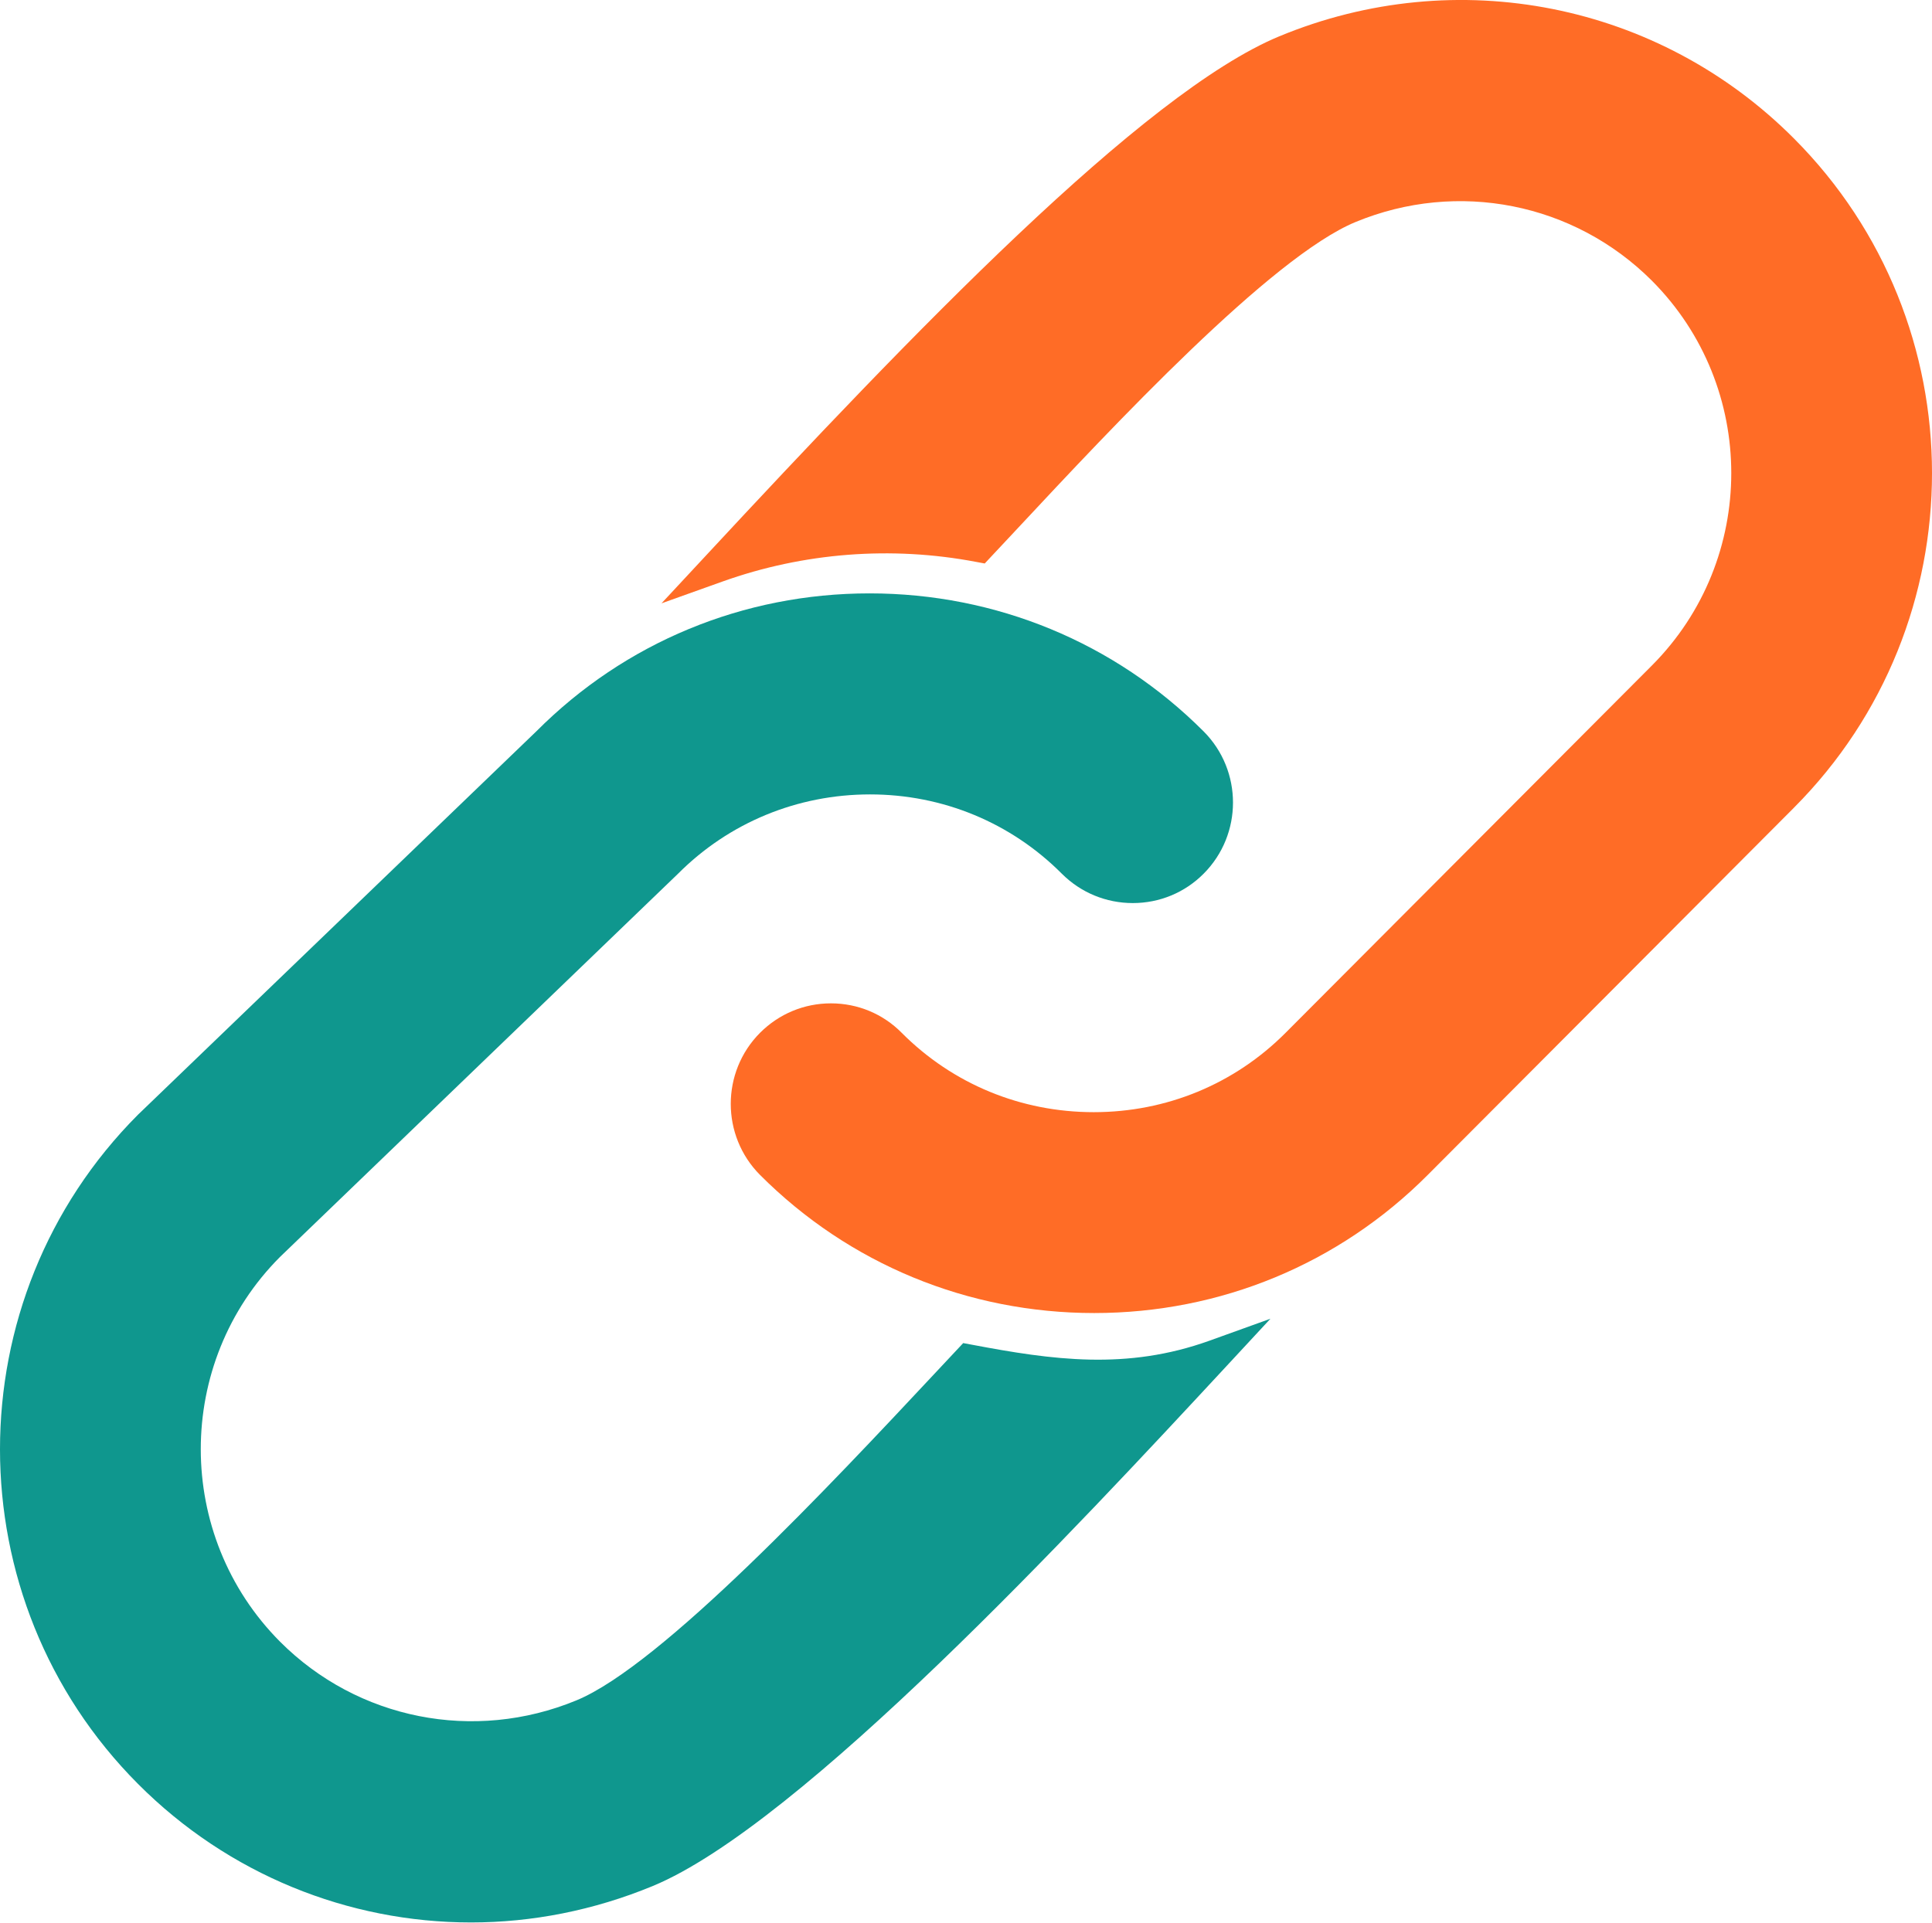
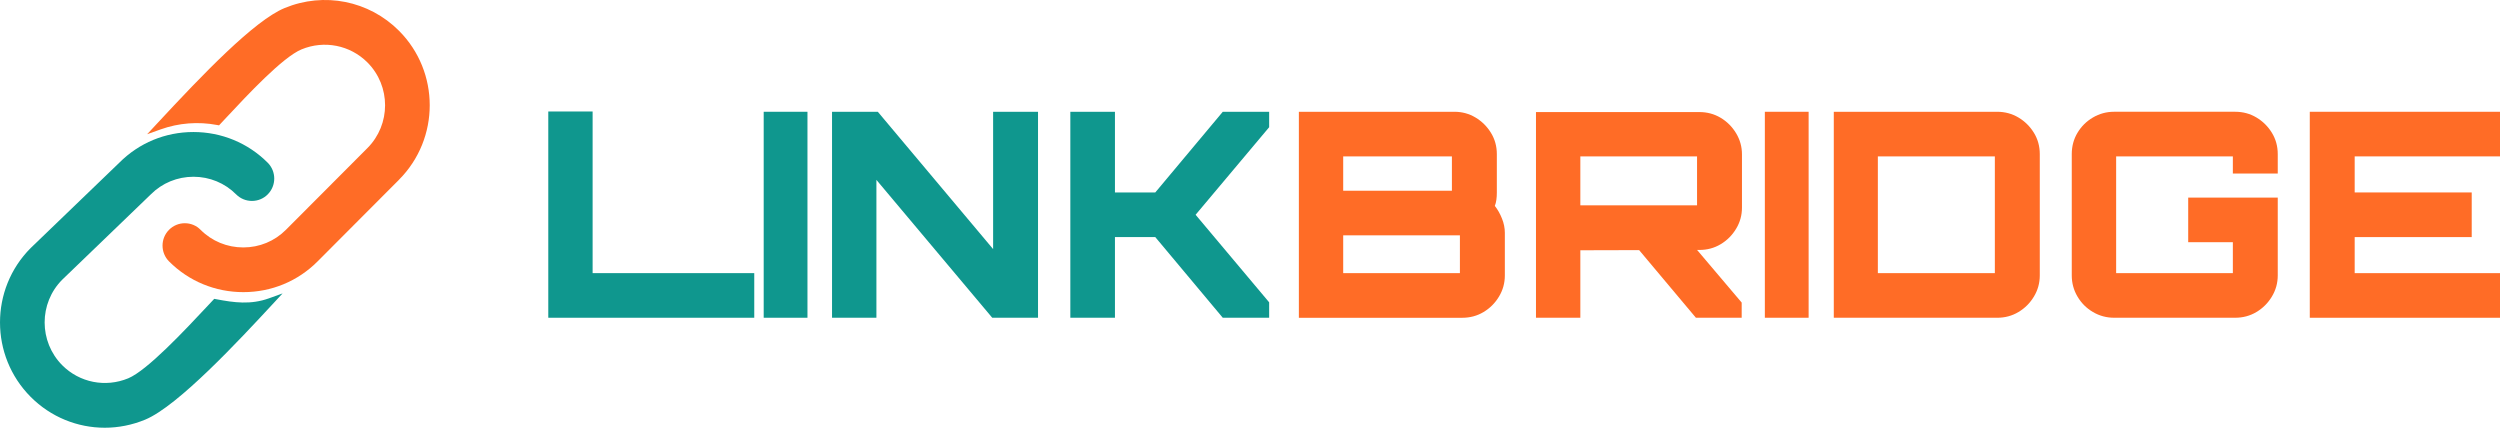
- <svg xmlns="http://www.w3.org/2000/svg" id="a" viewBox="0 0 1887.91 1879.07">
-   <path d="m1241.3,1289.12l-43.14,46.54c-145.17,156.45-415.56,447.86-560.41,507.85-57.67,23.81-117.96,35.56-177.48,35.56-119.81,0-237.15-46.84-325.43-135.43-179.79-180.41-179.79-473.84,0-654.1l389.28-374.74c86.57-86.89,202.21-134.81,325.58-134.81s239.63,47.93,326.51,134.96c38.19,38.34,38.19,100.65,0,138.98-18.4,18.55-43.13,28.76-69.26,28.76s-50.86-10.2-69.41-28.76c-49.78-49.94-116.41-77.45-187.37-77.45s-137.74,27.52-187.53,77.45l-389.12,374.74c-103.12,103.43-103.12,272.24.15,375.98,75.91,76.06,189.54,98.64,289.56,57.36,83.33-34.32,249.36-211.8,348.61-317.85l29.38-31.38,8.35,1.55c79.15,14.99,151.35,25.2,232.2-3.86l59.67-21.49-.15.15Z" style="fill:#0f978e; stroke-width:0px;" />
-   <path d="m1753.17,789.32l-358.05,359.13c-86.73,87.04-202.52,134.96-325.89,134.96s-239.63-47.93-326.51-134.96c-38.18-38.34-38.18-100.64,0-138.98,18.55-18.55,43.14-28.76,69.26-28.76s50.86,10.2,69.26,28.91c49.78,49.94,116.41,77.45,187.53,77.45s137.59-27.52,187.37-77.45l358.05-359.13c103.43-103.73,103.43-272.4,0-376.14-76.06-76.06-189.69-98.64-289.56-57.35-82.4,34.01-237.62,200.2-330.38,299.6l-32,34.17-8.35-1.55c-82.86-15.77-168.67-9.12-247.82,19.17l-59.68,21.33,43.14-46.38c201.28-216.74,427.3-452.66,560.57-507.85,173.45-71.89,370.88-32.62,502.9,99.87,179.8,180.26,179.95,473.69,0,654.1l.16-.15Z" style="fill:#ff6c26; stroke-width:0px;" />
+ <svg xmlns="http://www.w3.org/2000/svg" id="a" viewBox="0 0 1483.81 253.87">
+   <path d="m325.42,188.59v-122.42h26.31v95.94h95.94v26.48h-122.25Z" style="fill:#0f978e; stroke-width:0px;" />
+   <path d="m453.27,188.59v-122.25h25.98v122.25h-25.98Z" style="fill:#0f978e; stroke-width:0px;" />
+   <path d="m493.83,188.59v-122.25h27.17l68.44,81.5v-81.5h26.65v122.25h-27.17l-68.75-81.83v81.83h-26.33Z" style="fill:#0f978e; stroke-width:0px;" />
+   <path d="m635.27,188.59v-122.25h26.48v47.88h23.94l40.06-47.88h27.52v9.17l-43.65,51.96,43.65,51.96v9.17h-27.52l-40.06-47.88h-23.94v47.88h-26.48Z" style="fill:#0f978e; stroke-width:0px;" />
+   <path d="m167.7,174.17l-5.83,6.29c-19.61,21.14-56.14,60.51-75.71,68.61-7.79,3.22-15.94,4.8-23.98,4.8-16.19,0-32.04-6.33-43.96-18.3-24.29-24.38-24.29-64.02,0-88.37l52.59-50.63c11.69-11.74,27.32-18.21,43.98-18.21s32.38,6.47,44.11,18.23c5.16,5.18,5.16,13.6,0,18.78-2.48,2.51-5.83,3.89-9.36,3.89s-6.87-1.38-9.38-3.89c-6.73-6.74-15.73-10.46-25.32-10.46s-18.61,3.72-25.33,10.46l-52.57,50.63c-13.93,13.97-13.93,36.78.02,50.8,10.26,10.28,25.61,13.33,39.12,7.75,11.26-4.64,33.69-28.61,47.1-42.94l3.97-4.24,1.13.21c10.69,2.03,20.45,3.4,31.37-.52l8.06-2.91-.02.02Z" style="fill:#0f978e; stroke-width:0px;" />
+   <path d="m770.91,188.59v-122.25h92.35c4.53,0,8.69,1.14,12.48,3.4,3.79,2.27,6.84,5.29,9.17,9.08,2.33,3.79,3.5,8.01,3.5,12.65v22.92c0,1.47-.09,2.86-.27,4.17-.17,1.31-.47,2.52-.92,3.65,1.69,2.16,3.1,4.65,4.23,7.48,1.14,2.83,1.71,5.66,1.71,8.48v25.31c0,4.53-1.16,8.72-3.48,12.56-2.32,3.85-5.38,6.91-9.17,9.17-3.79,2.27-8.02,3.4-12.67,3.4h-96.94Zm26.31-26.48h69.27v-22.42h-69.27v22.42Zm0-48.92h64.52v-20.38h-64.52v20.38Z" style="fill:#ff6c26; stroke-width:0px;" />
+   <path d="m1006.56,188.59l-35.48-42.27h34.46l28.19,33.27v9h-27.17Zm-94.92,0v-122.08h96.96c4.64,0,8.85,1.14,12.65,3.4,3.79,2.27,6.84,5.32,9.17,9.17,2.32,3.85,3.48,8.04,3.48,12.56v31.58c0,4.53-1.16,8.72-3.48,12.56-2.32,3.85-5.38,6.91-9.17,9.17-3.79,2.27-8.01,3.4-12.65,3.4l-70.63.19v40.06h-26.33Zm26.33-66.73h69.27v-29.04h-69.27v29.04Z" style="fill:#ff6c26; stroke-width:0px;" />
+   <path d="m1047.48,188.59v-122.25h25.98v122.25h-25.98Z" style="fill:#ff6c26; stroke-width:0px;" />
+   <path d="m1088.4,188.59v-122.25h96.94c4.64,0,8.85,1.14,12.65,3.4,3.8,2.27,6.86,5.29,9.19,9.08,2.32,3.79,3.48,8.01,3.48,12.65v72c0,4.53-1.16,8.72-3.48,12.56-2.32,3.85-5.39,6.91-9.19,9.17-3.79,2.27-8.01,3.4-12.65,3.4h-96.94Zm26.15-26.48h69.44v-69.29h-69.44v69.29Z" style="fill:#ff6c26; stroke-width:0px;" />
+   <path d="m1254.79,188.59c-4.53,0-8.72-1.13-12.58-3.4-3.85-2.26-6.91-5.32-9.17-9.17-2.27-3.84-3.4-8.03-3.4-12.56v-72c0-4.64,1.13-8.85,3.4-12.65,2.26-3.79,5.32-6.82,9.17-9.08,3.86-2.26,8.05-3.4,12.58-3.4h71.81c4.64,0,8.85,1.14,12.65,3.4,3.79,2.27,6.84,5.29,9.17,9.08,2.32,3.79,3.48,8.01,3.48,12.65v11.54h-26.65v-10.19h-69.27v69.29h69.27v-18.35h-26.5v-26.48h53.15v46.19c0,4.53-1.16,8.72-3.48,12.56-2.32,3.85-5.38,6.91-9.17,9.17-3.79,2.27-8.01,3.4-12.65,3.4h-71.81Z" style="fill:#ff6c26; stroke-width:0px;" />
+   <path d="m1370.91,188.59v-122.25h112.9v26.48h-86.25v21.4h69.46v26.5h-69.46v21.4h86.25v26.48h-112.9Z" style="fill:#ff6c26; stroke-width:0px;" />
+   <path d="m236.86,106.64l-48.38,48.52c-11.71,11.76-27.36,18.23-44.03,18.23s-32.38-6.47-44.11-18.23c-5.16-5.18-5.16-13.6,0-18.78,2.51-2.51,5.83-3.89,9.36-3.89s6.87,1.38,9.35,3.91c6.73,6.74,15.73,10.46,25.34,10.46s18.59-3.72,25.31-10.46l48.38-48.52c13.97-14.02,13.97-36.8,0-50.82-10.28-10.28-25.63-13.33-39.12-7.75-11.14,4.59-32.1,27.05-44.64,40.48l-4.32,4.61-1.13-.21c-11.19-2.13-22.79-1.23-33.48,2.59l-8.06,2.89,5.83-6.27c27.19-29.29,57.73-61.16,75.73-68.61,23.43-9.71,50.1-4.41,67.94,13.49,24.29,24.35,24.31,63.99,0,88.37l.02-.02Z" style="fill:#ff6c26; stroke-width:0px;" />
</svg>
